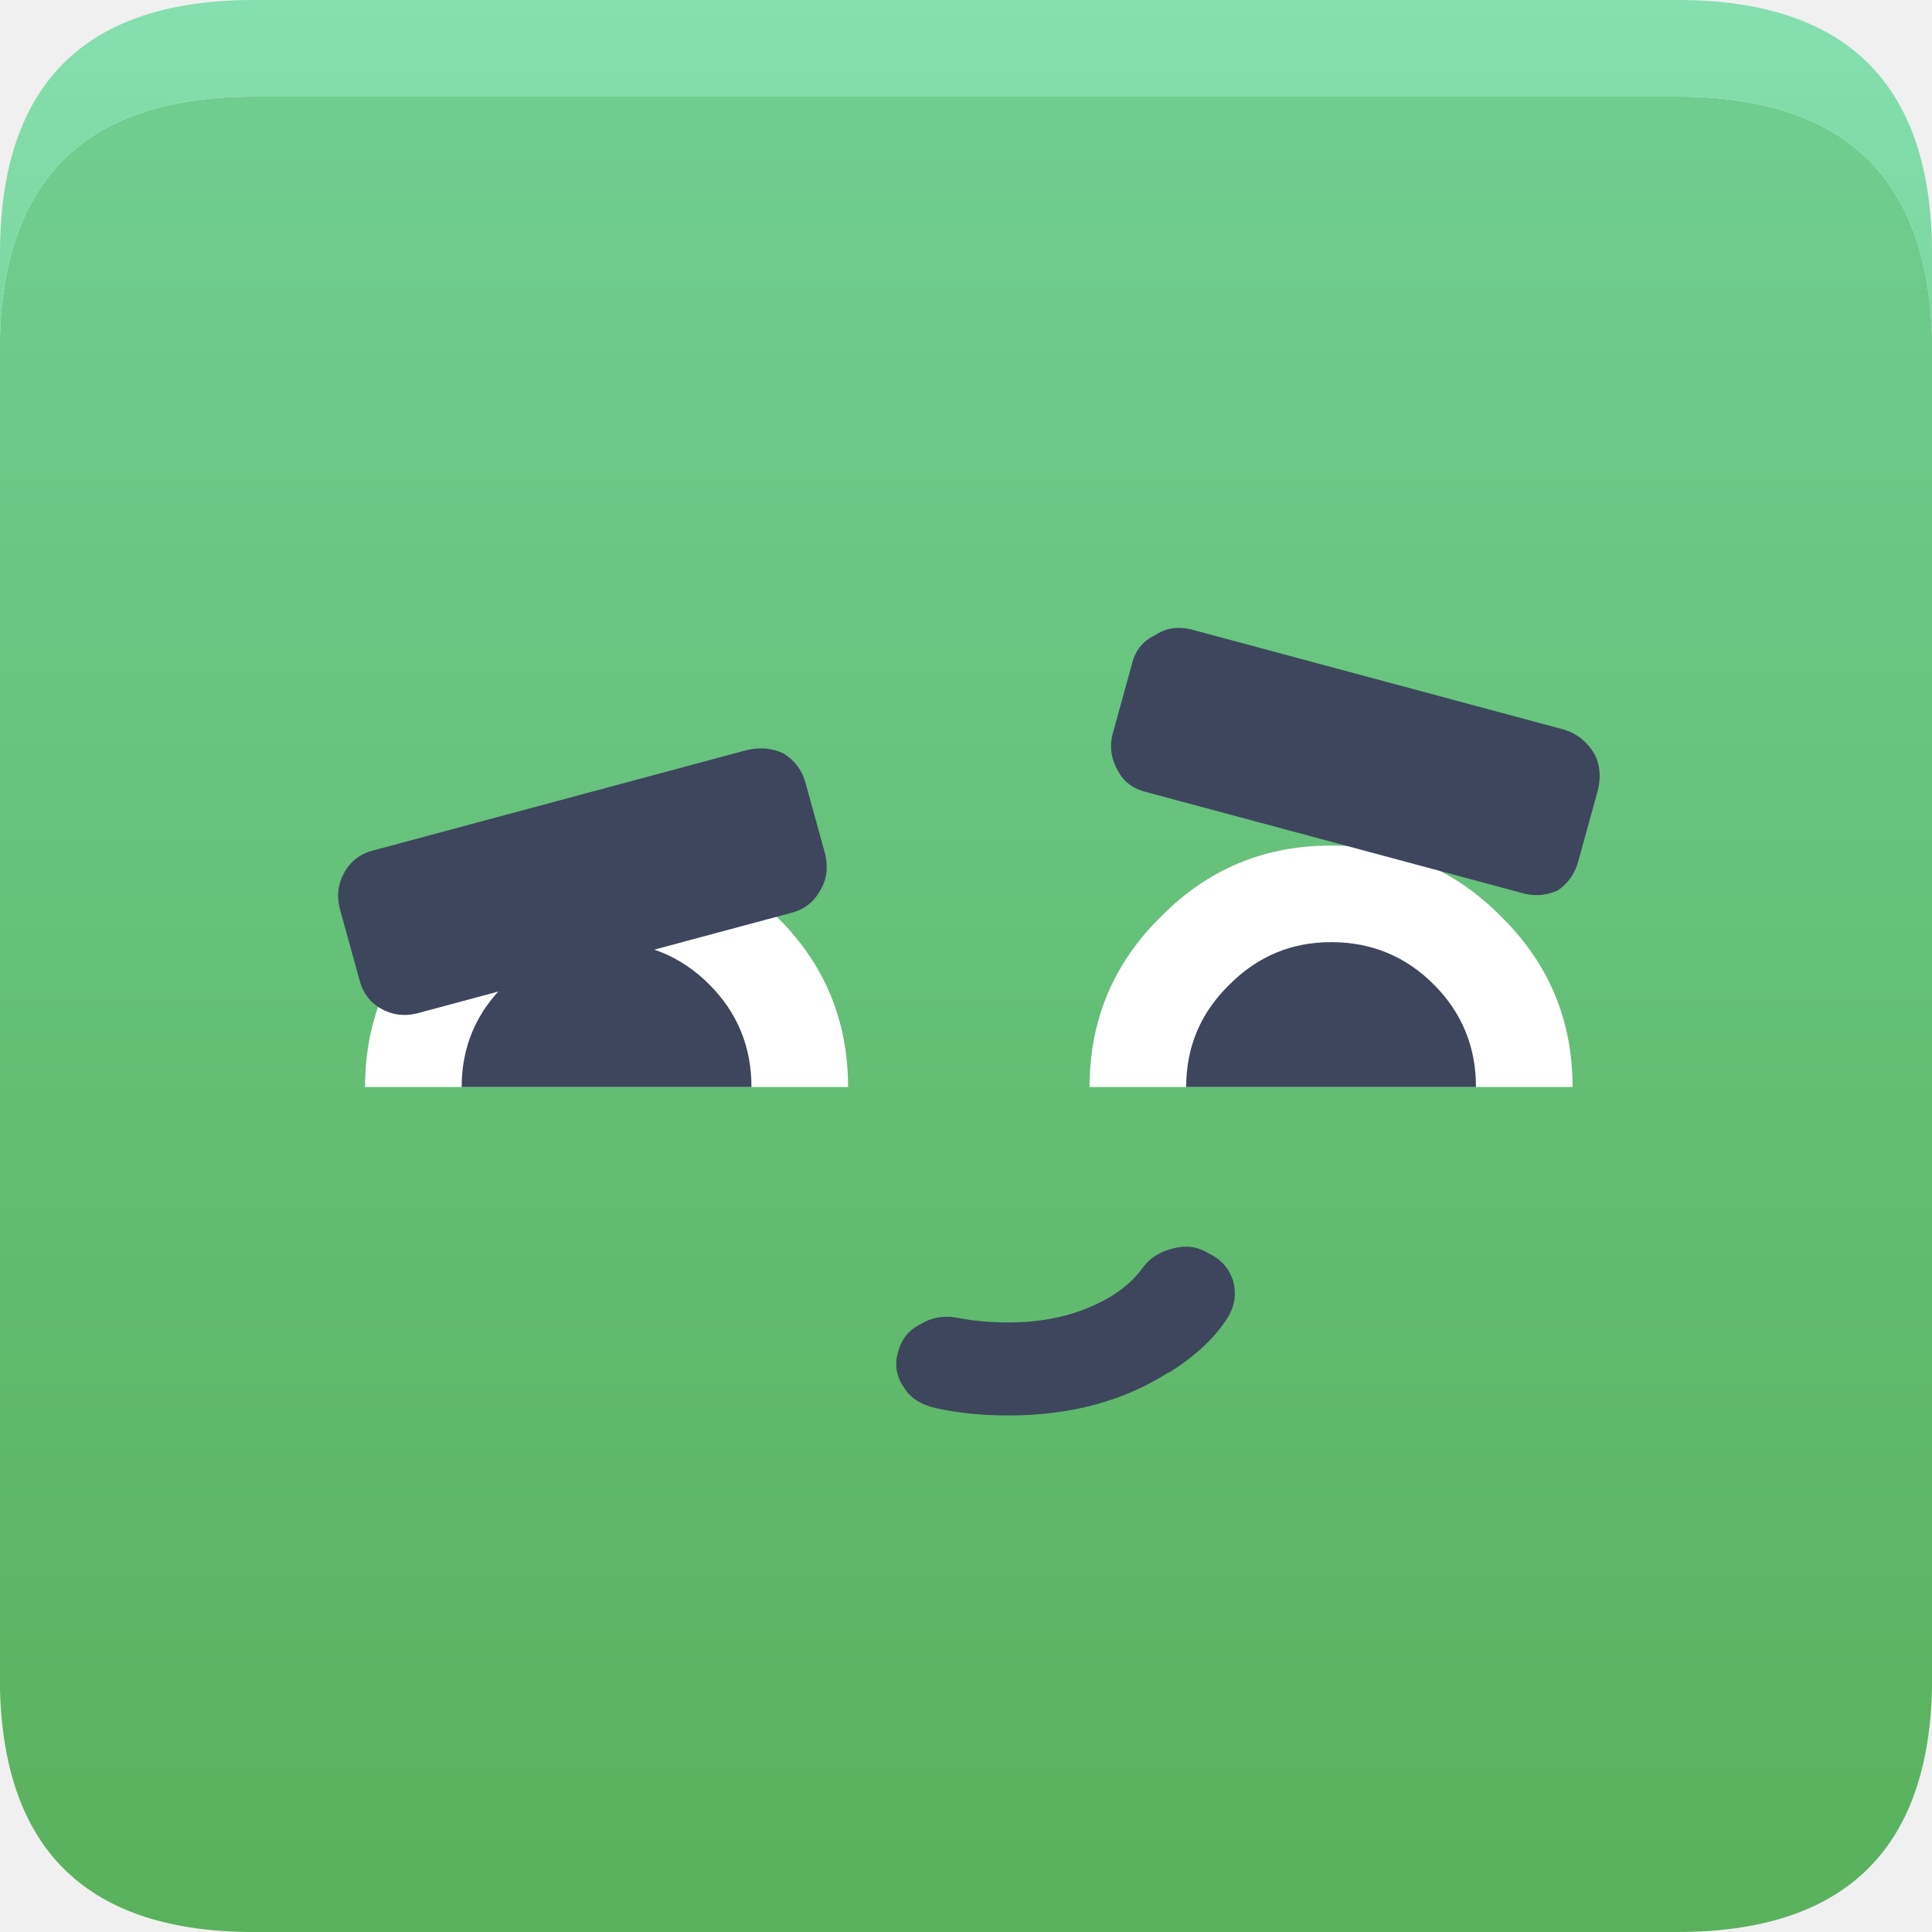
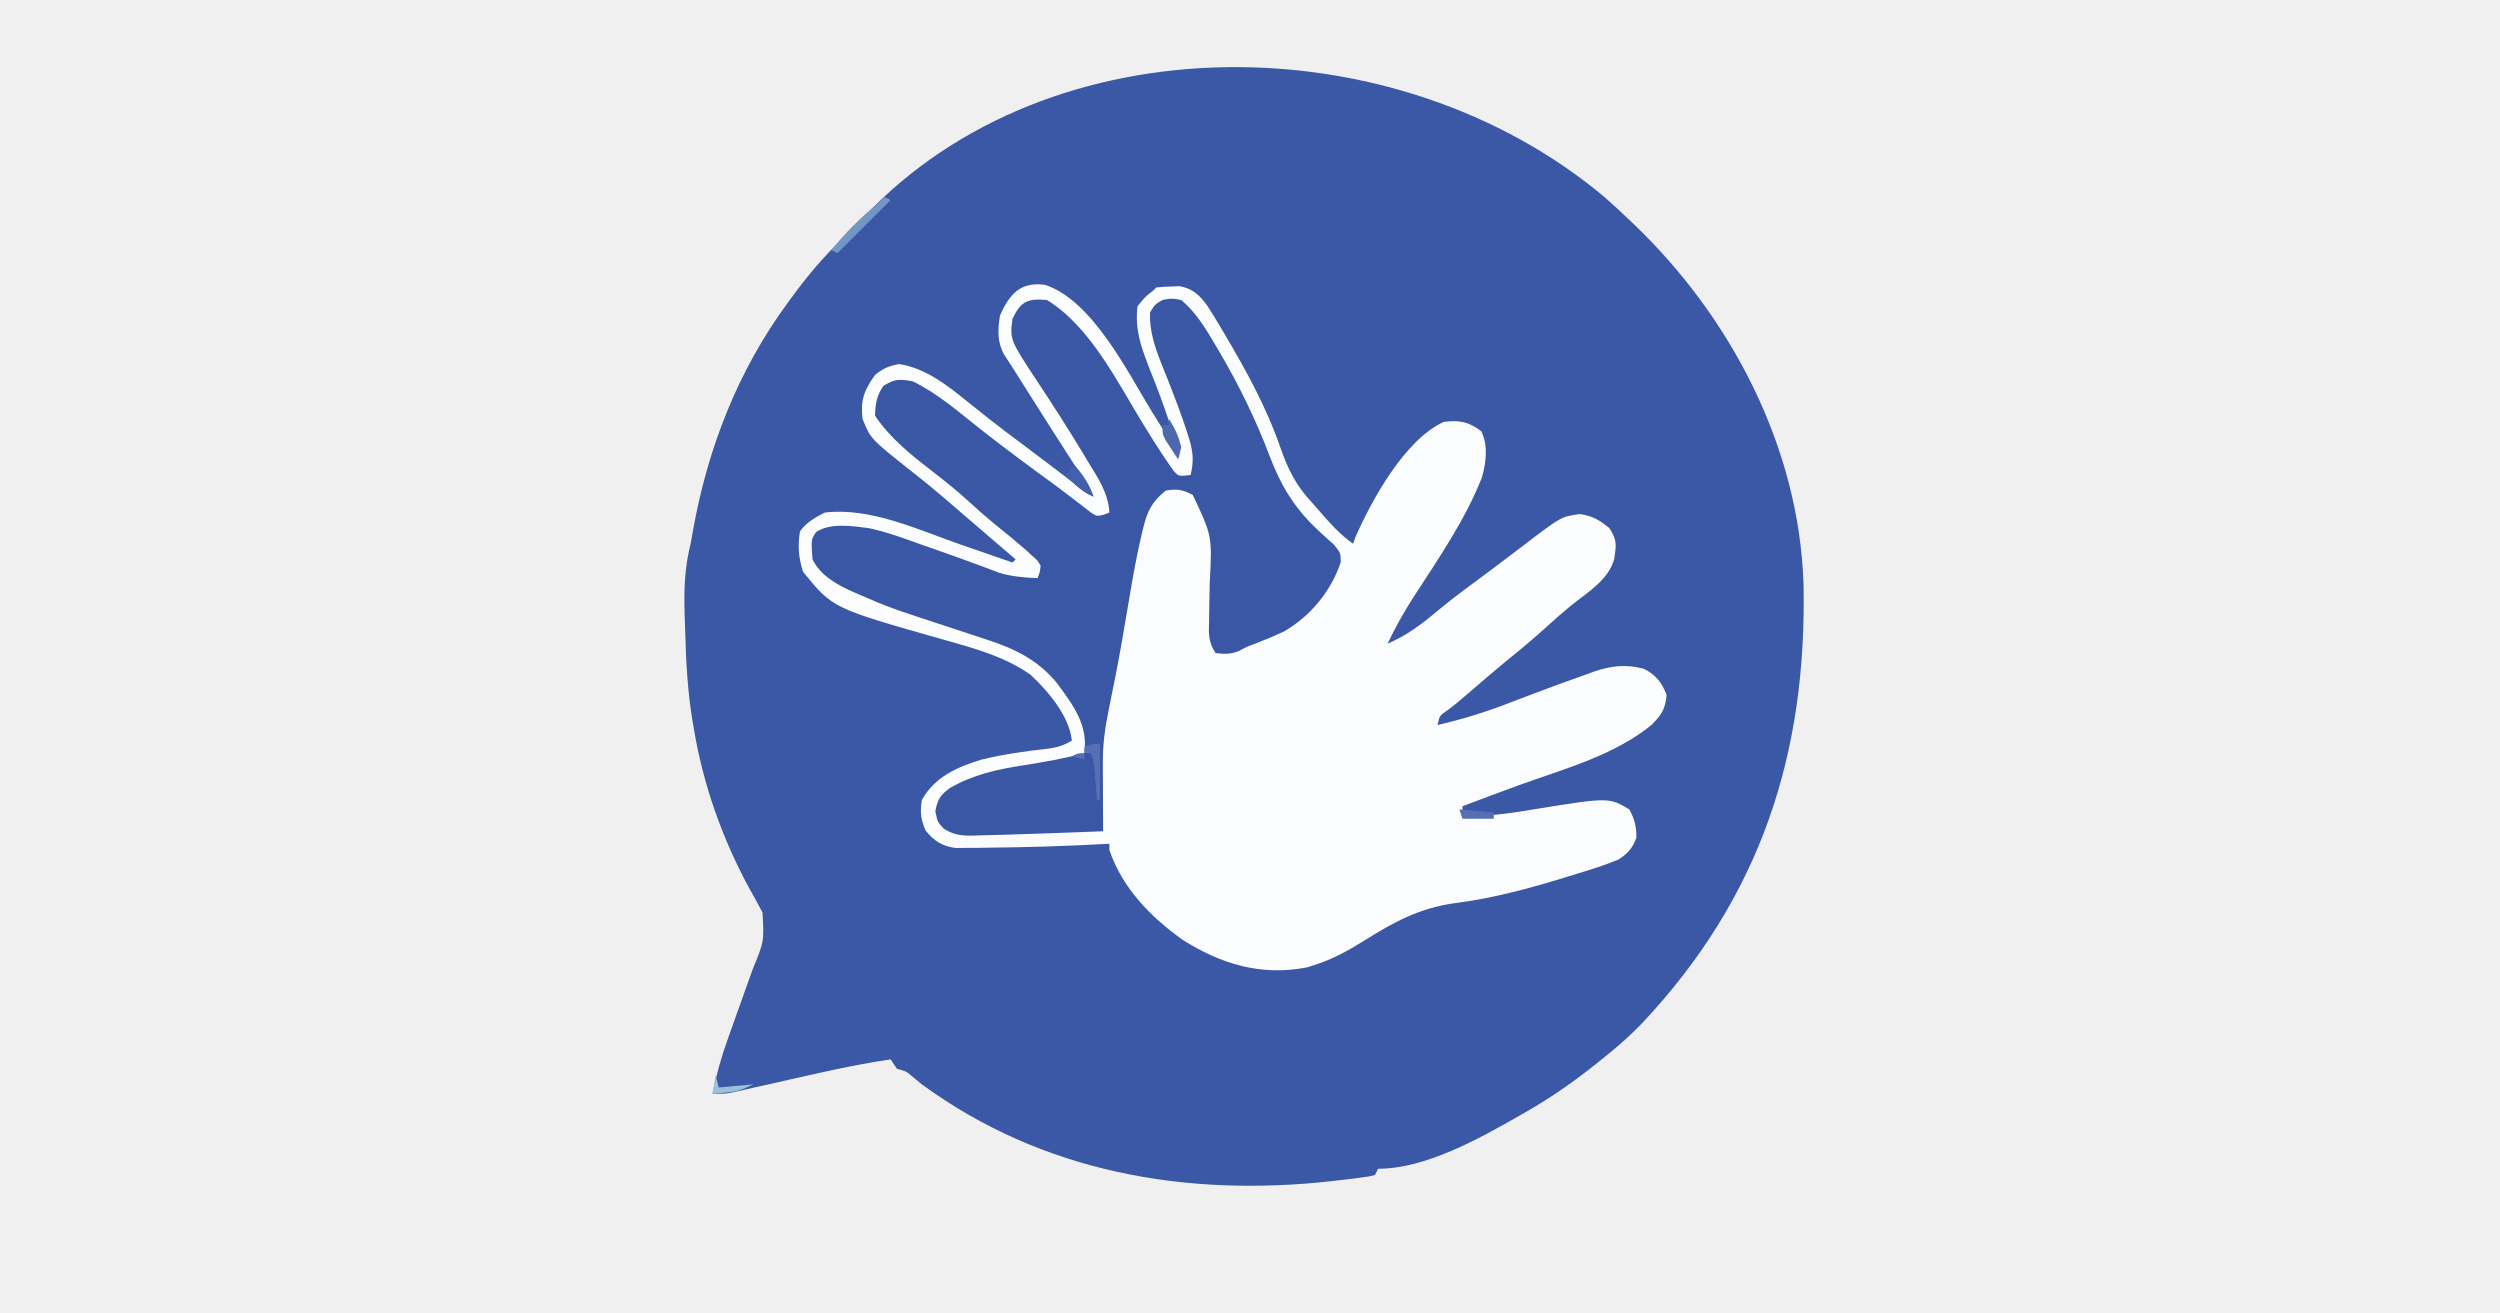
- <svg xmlns="http://www.w3.org/2000/svg" width="80" height="80" viewBox="0 0 80 80" fill="none">
-   <path d="M80 14C79.833 7.333 76.317 4 69.45 4H10.5C3.667 4 0.167 7.333 0 14V69.95C0.167 76.65 3.667 80 10.5 80H69.45C76.317 80 79.833 76.65 80 69.95V14Z" fill="url(#paint0_linear_3_13783)" />
-   <path d="M80 10.5C80 3.5 76.483 0 69.45 0H10.5C3.5 0 0 3.5 0 10.5V14C0.167 7.333 3.667 4 10.5 4H69.45C76.317 4 79.833 7.333 80 14V10.5Z" fill="url(#paint1_linear_3_13783)" />
-   <path d="M32.167 37.962C30.233 35.995 27.883 35.012 25.117 35.012C22.35 35.012 20 35.995 18.067 37.962C16.1 39.895 15.117 42.245 15.117 45.012H35.117C35.117 42.245 34.133 39.895 32.167 37.962Z" fill="white" />
-   <path d="M29.367 40.762C28.2 39.595 26.783 39.012 25.117 39.012C23.483 39.012 22.083 39.595 20.917 40.762C19.717 41.928 19.117 43.345 19.117 45.012H31.117C31.117 43.345 30.533 41.928 29.367 40.762Z" fill="#3D465D" />
-   <path d="M62.167 37.962C60.233 35.995 57.883 35.012 55.117 35.012C52.35 35.012 50 35.995 48.067 37.962C46.1 39.895 45.117 42.245 45.117 45.012H65.117C65.117 42.245 64.133 39.895 62.167 37.962Z" fill="white" />
-   <path d="M59.367 40.762C58.2 39.595 56.783 39.012 55.117 39.012C53.483 39.012 52.083 39.595 50.917 40.762C49.717 41.928 49.117 43.345 49.117 45.012H61.117C61.117 43.345 60.533 41.928 59.367 40.762Z" fill="#3D465D" />
-   <path d="M14.067 37.611L14.867 40.511C15 41.078 15.3 41.495 15.767 41.761C16.233 42.028 16.733 42.095 17.267 41.962L32.717 37.812C33.283 37.678 33.7 37.361 33.967 36.861C34.233 36.428 34.3 35.928 34.167 35.361L33.367 32.462C33.233 31.928 32.933 31.512 32.467 31.212C32 30.978 31.483 30.928 30.917 31.061L15.467 35.212C14.933 35.345 14.533 35.645 14.267 36.111C14 36.578 13.933 37.078 14.067 37.611Z" fill="#3D465D" />
-   <path d="M46.317 31.962C46.55 32.395 46.95 32.678 47.517 32.812L62.967 36.962C63.5 37.128 64.017 37.095 64.517 36.861C64.95 36.562 65.233 36.145 65.367 35.611L66.167 32.712C66.3 32.145 66.25 31.645 66.017 31.212C65.717 30.712 65.3 30.378 64.767 30.212L49.317 26.061C48.75 25.928 48.25 26.012 47.817 26.311C47.317 26.545 47 26.945 46.867 27.512L46.067 30.412C45.933 30.945 46.017 31.462 46.317 31.962Z" fill="#3D465D" />
-   <path d="M50.067 51.911C49.6 51.611 49.083 51.545 48.517 51.711C47.983 51.845 47.567 52.128 47.267 52.561C47 52.928 46.617 53.278 46.117 53.611C44.883 54.378 43.433 54.761 41.767 54.761C41 54.761 40.283 54.695 39.617 54.561C39.05 54.461 38.533 54.561 38.067 54.861C37.6 55.095 37.3 55.495 37.167 56.061C37.033 56.561 37.133 57.045 37.467 57.511C37.733 57.911 38.167 58.178 38.767 58.311C39.667 58.511 40.667 58.611 41.767 58.611C44.333 58.611 46.55 58.011 48.417 56.811L48.367 56.861C49.5 56.161 50.333 55.378 50.867 54.511C51.133 54.045 51.2 53.561 51.067 53.061C50.9 52.528 50.567 52.145 50.067 51.911Z" fill="#3D465D" />
-   <defs>
-     <linearGradient id="paint0_linear_3_13783" x1="40" y1="-1.09798e-07" x2="40" y2="80" gradientUnits="userSpaceOnUse">
-       <stop stop-color="#71CF93" />
-       <stop offset="1" stop-color="#59B15C" />
-     </linearGradient>
-     <linearGradient id="paint1_linear_3_13783" x1="39.75" y1="-0.25" x2="39.75" y2="43.25" gradientUnits="userSpaceOnUse">
-       <stop stop-color="#85DFAF" />
-       <stop offset="1" stop-color="#69C581" />
-     </linearGradient>
-   </defs>
+ <svg xmlns="http://www.w3.org/2000/svg" version="1.1" width="800" height="420">
+   <path d="M0 0 C2.549 2.235 5.02 4.53 7.477 6.867 C8.009 7.372 8.541 7.877 9.09 8.398 C40.359 38.264 62.134 79.807 63.603 123.634 C64.748 178.226 49.806 223.914 12.086 264.16 C8.719 267.653 5.249 270.821 1.477 273.867 C0.983 274.273 0.49 274.679 -0.019 275.097 C-8.125 281.747 -16.388 287.675 -25.523 292.867 C-26.156 293.231 -26.788 293.594 -27.44 293.968 C-40.318 301.307 -57.399 310.867 -72.523 310.867 C-72.853 311.527 -73.183 312.187 -73.523 312.867 C-75.427 313.354 -75.427 313.354 -77.957 313.684 C-78.902 313.808 -79.848 313.932 -80.822 314.06 C-81.858 314.182 -82.894 314.304 -83.961 314.43 C-85.572 314.62 -85.572 314.62 -87.215 314.815 C-133.955 320.035 -179.963 312.079 -218.523 283.867 C-219.392 283.153 -220.261 282.439 -221.156 281.703 C-223.466 279.702 -223.466 279.702 -226.523 278.867 C-227.513 277.382 -227.513 277.382 -228.523 275.867 C-240.605 277.627 -252.462 280.451 -264.364 283.132 C-267.104 283.748 -269.845 284.358 -272.586 284.969 C-273.424 285.159 -274.263 285.35 -275.127 285.546 C-276.3 285.807 -276.3 285.807 -277.496 286.073 C-278.179 286.227 -278.863 286.38 -279.567 286.539 C-281.523 286.867 -281.523 286.867 -285.523 286.867 C-284.301 280.768 -282.668 274.987 -280.555 269.141 C-280.274 268.349 -279.993 267.557 -279.703 266.741 C-278.815 264.24 -277.92 261.741 -277.023 259.242 C-276.128 256.736 -275.235 254.23 -274.344 251.722 C-273.792 250.171 -273.238 248.62 -272.681 247.071 C-268.996 238.113 -268.996 238.113 -269.523 228.867 C-270.812 226.391 -272.142 223.977 -273.523 221.555 C-282.315 205.49 -288.553 187.947 -291.523 169.867 C-291.777 168.376 -291.777 168.376 -292.037 166.855 C-293.431 158.033 -293.98 149.32 -294.211 140.407 C-294.274 138.105 -294.357 135.805 -294.441 133.504 C-294.689 125.688 -294.456 118.486 -292.523 110.867 C-292.237 109.332 -291.962 107.794 -291.699 106.254 C-286.974 80.066 -277.323 55.385 -261.523 33.867 C-261.1 33.285 -260.677 32.702 -260.241 32.102 C-255.166 25.159 -249.806 18.767 -243.523 12.867 C-242.698 12.042 -241.873 11.217 -241.023 10.367 C-240.198 9.542 -239.373 8.717 -238.523 7.867 C-238.022 7.319 -237.521 6.771 -237.004 6.207 C-177.516 -56.91 -66.85 -56.181 0 0 Z " fill="#3B58A7" transform="translate(513.5234,63.13281)" />
+   <path d="M0 0 C15.13 5.02 26.403 28.001 34.188 40.676 C36.018 43.645 37.891 46.585 39.77 49.523 C40.686 50.961 41.603 52.398 42.52 53.836 C40.132 44.124 36.626 34.966 32.928 25.688 C30.405 19.119 28.69 13.888 29.52 6.836 C31.957 3.836 31.957 3.836 34.52 1.836 C34.85 1.506 35.18 1.176 35.52 0.836 C37.629 0.598 37.629 0.598 40.27 0.523 C41.131 0.486 41.992 0.449 42.879 0.41 C47.05 1.083 49.299 3.182 51.782 6.546 C53.151 8.631 54.439 10.75 55.707 12.898 C56.18 13.691 56.654 14.483 57.142 15.299 C64.153 27.157 70.692 38.914 75.207 51.961 C77.657 59.013 80.31 64.369 85.52 69.836 C86.279 70.709 87.038 71.581 87.82 72.48 C91.175 76.318 94.327 79.902 98.52 82.836 C98.842 81.881 98.842 81.881 99.172 80.906 C104.486 68.8 115.062 49.523 127.52 43.836 C132.519 43.222 135.504 43.765 139.52 46.836 C141.782 51.36 141.083 56.828 139.754 61.566 C134.365 75.323 125.615 87.889 117.631 100.24 C114.59 104.98 111.952 109.757 109.52 114.836 C115.647 112.177 120.257 108.743 125.352 104.449 C130.841 99.861 136.659 95.684 142.399 91.419 C144.56 89.805 146.709 88.177 148.855 86.543 C149.918 85.737 149.918 85.737 151.001 84.915 C152.346 83.895 153.688 82.871 155.028 81.844 C165.182 74.164 165.182 74.164 171.082 73.336 C175.19 73.933 177.319 75.231 180.52 77.836 C183.016 81.581 182.732 83.27 182.102 87.574 C180.361 94.339 173.584 98.349 168.414 102.48 C165.7 104.689 163.102 106.976 160.52 109.336 C156.308 113.17 151.958 116.782 147.531 120.363 C143.392 123.762 139.338 127.257 135.29 130.763 C132.962 132.773 130.683 134.72 128.172 136.5 C126.222 137.831 126.222 137.831 125.52 140.836 C133.606 138.992 141.239 136.605 148.957 133.586 C151.05 132.789 153.144 131.995 155.238 131.203 C156.282 130.808 157.327 130.414 158.402 130.007 C163.237 128.191 168.082 126.416 172.957 124.711 C173.79 124.404 174.622 124.097 175.48 123.78 C181.016 121.881 185.795 121.307 191.52 122.836 C195.361 124.773 197.233 127.113 198.832 131.148 C198.44 135.777 197.228 137.553 194.004 140.809 C182.245 150.404 166.75 154.678 152.686 159.699 C148.385 161.243 144.107 162.845 139.832 164.461 C138.578 164.932 137.324 165.404 136.07 165.875 C135.229 166.192 134.387 166.509 133.52 166.836 C133.52 167.826 133.52 168.816 133.52 169.836 C141.319 170.151 148.597 169.161 156.27 167.836 C180.348 163.957 180.348 163.957 186.895 167.836 C188.648 171.072 189.111 173.159 189.184 176.773 C188.108 180.114 186.385 181.952 183.52 183.836 C179.199 185.676 174.761 187.039 170.27 188.398 C169.011 188.79 167.752 189.181 166.455 189.584 C154.777 193.165 143.276 196.28 131.145 197.836 C119.841 199.387 111.625 203.823 102.094 209.823 C96.779 213.149 91.556 216.018 85.52 217.836 C84.938 218.022 84.357 218.207 83.758 218.398 C69.194 221.245 56.27 217.394 43.926 209.559 C33.624 202.184 24.665 193.016 20.52 180.836 C20.52 180.176 20.52 179.516 20.52 178.836 C19.975 178.866 19.43 178.897 18.868 178.928 C6.549 179.59 -5.768 179.98 -18.105 180.086 C-19.355 180.107 -20.605 180.128 -21.893 180.15 C-23.069 180.155 -24.245 180.159 -25.457 180.164 C-26.499 180.173 -27.542 180.183 -28.616 180.192 C-32.955 179.653 -35.574 177.961 -38.293 174.586 C-39.867 170.94 -40.092 168.78 -39.48 164.836 C-35.501 157.532 -28.126 154.23 -20.473 151.934 C-13.278 150.157 -6.049 149.173 1.305 148.363 C4.167 147.894 6.06 147.314 8.52 145.836 C7.685 137.952 0.979 130.081 -4.688 124.766 C-12.912 118.937 -22.951 116.226 -32.543 113.523 C-68.046 103.471 -68.046 103.471 -77.48 91.836 C-78.93 87.489 -79.268 83.367 -78.48 78.836 C-76.374 75.965 -73.653 74.422 -70.48 72.836 C-55.751 71.172 -40.797 78.332 -27.105 83.086 C-25.483 83.646 -23.861 84.206 -22.238 84.766 C-18.318 86.119 -14.399 87.476 -10.48 88.836 C-10.15 88.506 -9.82 88.176 -9.48 87.836 C-10.329 87.109 -11.177 86.382 -12.051 85.633 C-12.611 85.153 -13.17 84.673 -13.747 84.179 C-15.001 83.104 -16.256 82.029 -17.511 80.954 C-20.737 78.191 -23.96 75.424 -27.176 72.648 C-28.36 71.627 -29.545 70.606 -30.73 69.586 C-31.314 69.084 -31.897 68.582 -32.497 68.064 C-35.868 65.175 -39.292 62.381 -42.793 59.648 C-55.924 49.252 -55.924 49.252 -58.48 42.836 C-59.167 36.77 -57.919 33.668 -54.48 28.836 C-51.861 26.699 -50.099 25.951 -46.793 25.336 C-38.342 26.612 -31.331 32.134 -24.855 37.398 C-23.287 38.646 -21.718 39.892 -20.148 41.137 C-18.979 42.068 -18.979 42.068 -17.787 43.018 C-14.294 45.771 -10.736 48.432 -7.168 51.086 C-0.219 56.268 6.665 61.53 13.52 66.836 C12.9 63.778 11.904 61.575 10.219 58.957 C9.742 58.21 9.265 57.462 8.773 56.692 C7.998 55.495 7.998 55.495 7.207 54.273 C6.118 52.572 5.03 50.87 3.941 49.168 C3.379 48.292 2.816 47.416 2.236 46.514 C-0.544 42.176 -3.293 37.818 -6.043 33.461 C-6.543 32.671 -7.043 31.882 -7.558 31.068 C-8.476 29.616 -9.392 28.162 -10.303 26.705 C-11.279 25.156 -12.28 23.625 -13.289 22.098 C-15.394 18.102 -15.206 14.221 -14.48 9.836 C-11.484 2.913 -7.846 -1.141 0 0 Z " fill="#FBFCFD" transform="translate(334.4805,91.16406)" />
+   <path d="M0 0 C13.724 8.288 22.643 26.339 30.698 39.524 C33.434 43.989 36.193 48.433 39.199 52.723 C39.645 53.361 40.09 53.999 40.55 54.656 C42.16 56.453 42.16 56.453 46 56 C47.216 50.992 46.664 47.804 45.062 42.938 C44.843 42.261 44.624 41.584 44.397 40.886 C43.023 36.744 41.502 32.668 39.918 28.602 C39.56 27.683 39.202 26.764 38.834 25.817 C38.128 24.022 37.41 22.232 36.68 20.447 C34.559 15.109 32.795 9.819 33 4 C34.562 1.438 34.562 1.438 37 0 C39.938 -0.562 39.938 -0.562 43 0 C47.72 3.977 50.633 8.85 53.75 14.125 C54.272 15.004 54.794 15.882 55.333 16.788 C61.573 27.462 66.984 38.526 71.345 50.099 C74.718 59.033 79.054 66.295 85.992 72.91 C86.755 73.639 86.755 73.639 87.532 74.382 C88.99 75.744 90.48 77.071 91.973 78.395 C94 81 94 81 94.027 83.953 C90.91 93.2 84.399 101.1 76 106 C72.936 107.445 69.862 108.745 66.699 109.957 C64.05 110.925 64.05 110.925 61.84 112.117 C59.127 113.419 56.956 113.321 54 113 C51.546 109.318 51.794 106.645 51.91 102.402 C51.931 100.863 51.951 99.323 51.971 97.783 C52.014 95.37 52.062 92.956 52.116 90.543 C52.899 75.498 52.899 75.498 46.688 62.375 C43.382 60.684 41.662 60.313 38 61 C33.72 64.538 32.169 67.416 30.875 72.77 C30.635 73.747 30.635 73.747 30.391 74.744 C28.755 81.613 27.526 88.561 26.362 95.523 C25.741 99.235 25.098 102.944 24.457 106.652 C24.332 107.376 24.208 108.101 24.079 108.847 C22.783 116.339 21.3 123.789 19.762 131.234 C18.616 136.898 17.877 142.137 17.902 147.93 C17.906 149.219 17.909 150.508 17.912 151.836 C17.92 153.182 17.929 154.529 17.938 155.875 C17.943 157.245 17.947 158.615 17.951 159.984 C17.963 163.323 17.979 166.661 18 170 C8.668 170.38 -0.665 170.706 -10 171 C-11.059 171.037 -12.118 171.074 -13.208 171.112 C-15.952 171.201 -18.693 171.262 -21.438 171.312 C-22.24 171.342 -23.042 171.372 -23.868 171.402 C-27.59 171.441 -29.776 171.135 -32.992 169.195 C-35 167 -35 167 -35.688 163.562 C-34.955 159.768 -34.079 158.35 -30.945 156.114 C-23.534 151.87 -15.736 150.144 -7.375 148.875 C-0.824 147.837 5.59 146.72 12 145 C13.219 135.945 8.459 129.708 3.258 122.629 C-2.802 115.243 -10.214 111.575 -19.188 108.695 C-20.048 108.408 -20.909 108.121 -21.796 107.825 C-24.527 106.915 -27.263 106.019 -30 105.125 C-50.481 98.411 -50.481 98.411 -60.035 94.262 C-60.68 93.983 -61.325 93.705 -61.99 93.418 C-67.186 91.089 -72.359 88.282 -75 83 C-75.458 76.703 -75.458 76.703 -73.899 74.31 C-69.384 71.196 -62.278 72.332 -57 73 C-51.252 74.205 -45.76 76.252 -40.25 78.25 C-38.822 78.748 -37.394 79.244 -35.965 79.738 C-30.868 81.51 -25.789 83.328 -20.737 85.226 C-19.781 85.584 -18.825 85.943 -17.84 86.312 C-17.032 86.623 -16.223 86.934 -15.39 87.254 C-11.343 88.517 -7.219 88.817 -3 89 C-2.246 87.169 -2.246 87.169 -2 85 C-3.024 83.287 -3.024 83.287 -4.75 81.812 C-5.398 81.208 -6.047 80.603 -6.715 79.98 C-10.142 77.011 -13.654 74.154 -17.188 71.312 C-19.81 69.157 -22.316 66.924 -24.812 64.625 C-28.747 61.029 -32.842 57.746 -37.062 54.5 C-43.707 49.372 -50.307 44.04 -55 37 C-54.862 33.196 -54.499 30.749 -52.375 27.562 C-48.832 25.231 -47.214 25.264 -43 26 C-35.019 29.812 -28.104 35.938 -21.194 41.378 C-13.291 47.597 -5.204 53.546 2.922 59.468 C4.801 60.853 6.655 62.263 8.5 63.691 C9.469 64.433 10.439 65.174 11.438 65.938 C12.241 66.565 13.044 67.193 13.871 67.84 C15.937 69.238 15.937 69.238 18.285 68.691 C18.851 68.463 19.417 68.235 20 68 C19.626 61.7 16.447 57.124 13.25 51.875 C12.387 50.435 12.387 50.435 11.506 48.967 C6.94 41.408 2.188 33.975 -2.685 26.611 C-11.871 12.72 -11.871 12.72 -11 6 C-8.329 0.416 -6.134 -0.552 0 0 Z " fill="#3A57A6" transform="translate(335,96)" />
+   <path d="M0 0 C0.66 0.33 1.32 0.66 2 1 C-3.61 6.61 -9.22 12.22 -15 18 C-15.66 17.67 -16.32 17.34 -17 17 C-12.885 12.049 -8.619 7.602 -3.699 3.445 C-1.904 1.957 -1.904 1.957 0 0 Z " fill="#7596C4" transform="translate(283,63)" />
+   <path d="M0 0 C0 5.94 0 11.88 0 18 C-0.33 18 -0.66 18 -1 18 C-1.061 17.169 -1.121 16.337 -1.184 15.48 C-1.267 14.394 -1.351 13.307 -1.438 12.188 C-1.559 10.569 -1.559 10.569 -1.684 8.918 C-1.902 5.94 -1.902 5.94 -3 3 C-3.66 3 -4.32 3 -5 3 C-5 2.34 -5 1.68 -5 1 C-2 0 -2 0 0 0 Z M-5 3 C-5 3.66 -5 4.32 -5 5 C-6.32 4.67 -7.64 4.34 -9 4 C-7 3 -7 3 -5 3 Z " fill="#5870B3" transform="translate(352,238)" />
+   <path d="M0 0 C2.027 3.041 3.067 5.481 4 9 C3.551 11.191 3.551 11.191 3 13 C2.158 11.735 1.327 10.462 0.5 9.188 C-0.196 8.126 -0.196 8.126 -0.906 7.043 C-2 5 -2 5 -2 2 C-1.34 2 -0.68 2 0 2 C0 1.34 0 0.68 0 0 Z " fill="#4E68AF" transform="translate(374,134)" />
+   <path d="M0 0 C2.743 3.2 4.63 6.005 6 10 C2.183 8.445 -0.192 5.964 -3 3 C-2.01 2.01 -1.02 1.02 0 0 Z " fill="#4460AB" transform="translate(344,149)" />
+   <path d="M0 0 C3.63 0.33 7.26 0.66 11 1 C11 1.66 11 2.32 11 3 C7.7 3 4.4 3 1 3 C0.67 2.01 0.34 1.02 0 0 Z " fill="#566EB2" transform="translate(467,259)" />
+   <path d="M0 0 C0.33 1.32 0.66 2.64 1 4 C6.445 3.505 6.445 3.505 12 3 C8.526 4.737 6.924 5.301 3.25 5.625 C2.451 5.7 1.652 5.775 0.828 5.852 C-0.077 5.925 -0.077 5.925 -1 6 C-0.67 4.02 -0.34 2.04 0 0 Z " fill="#9DC0D8" transform="translate(229,344)" />
</svg>
